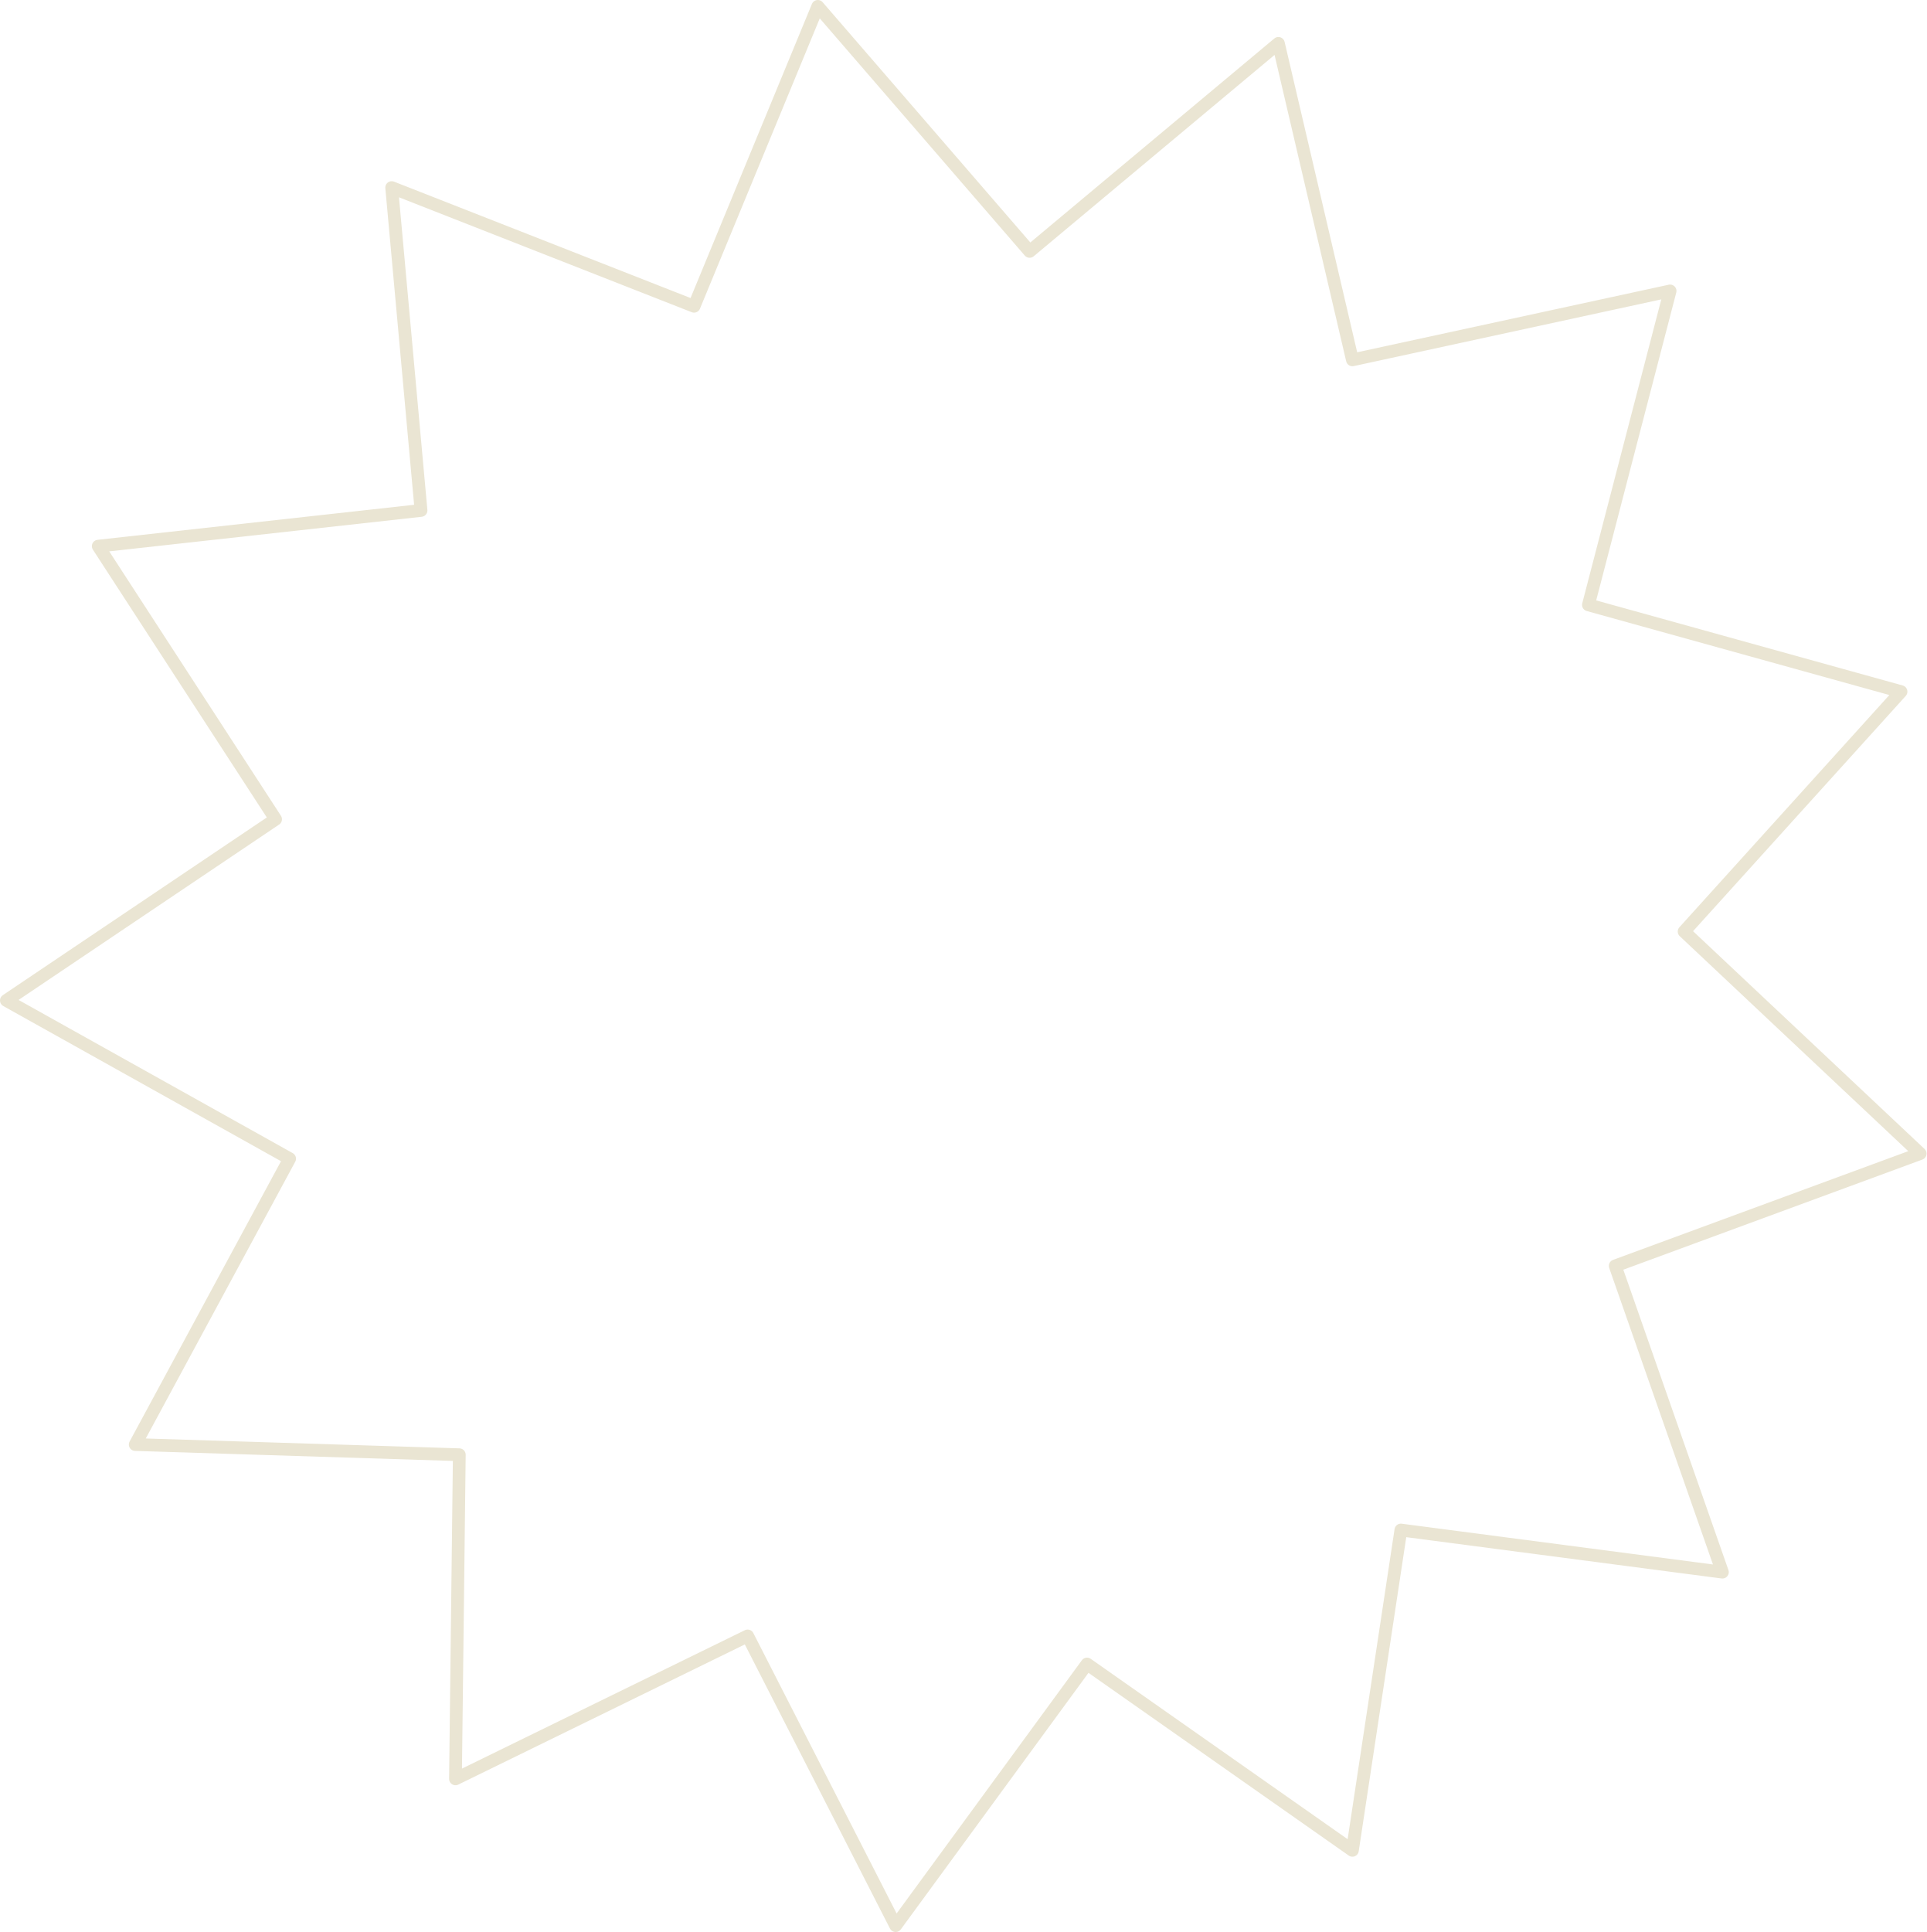
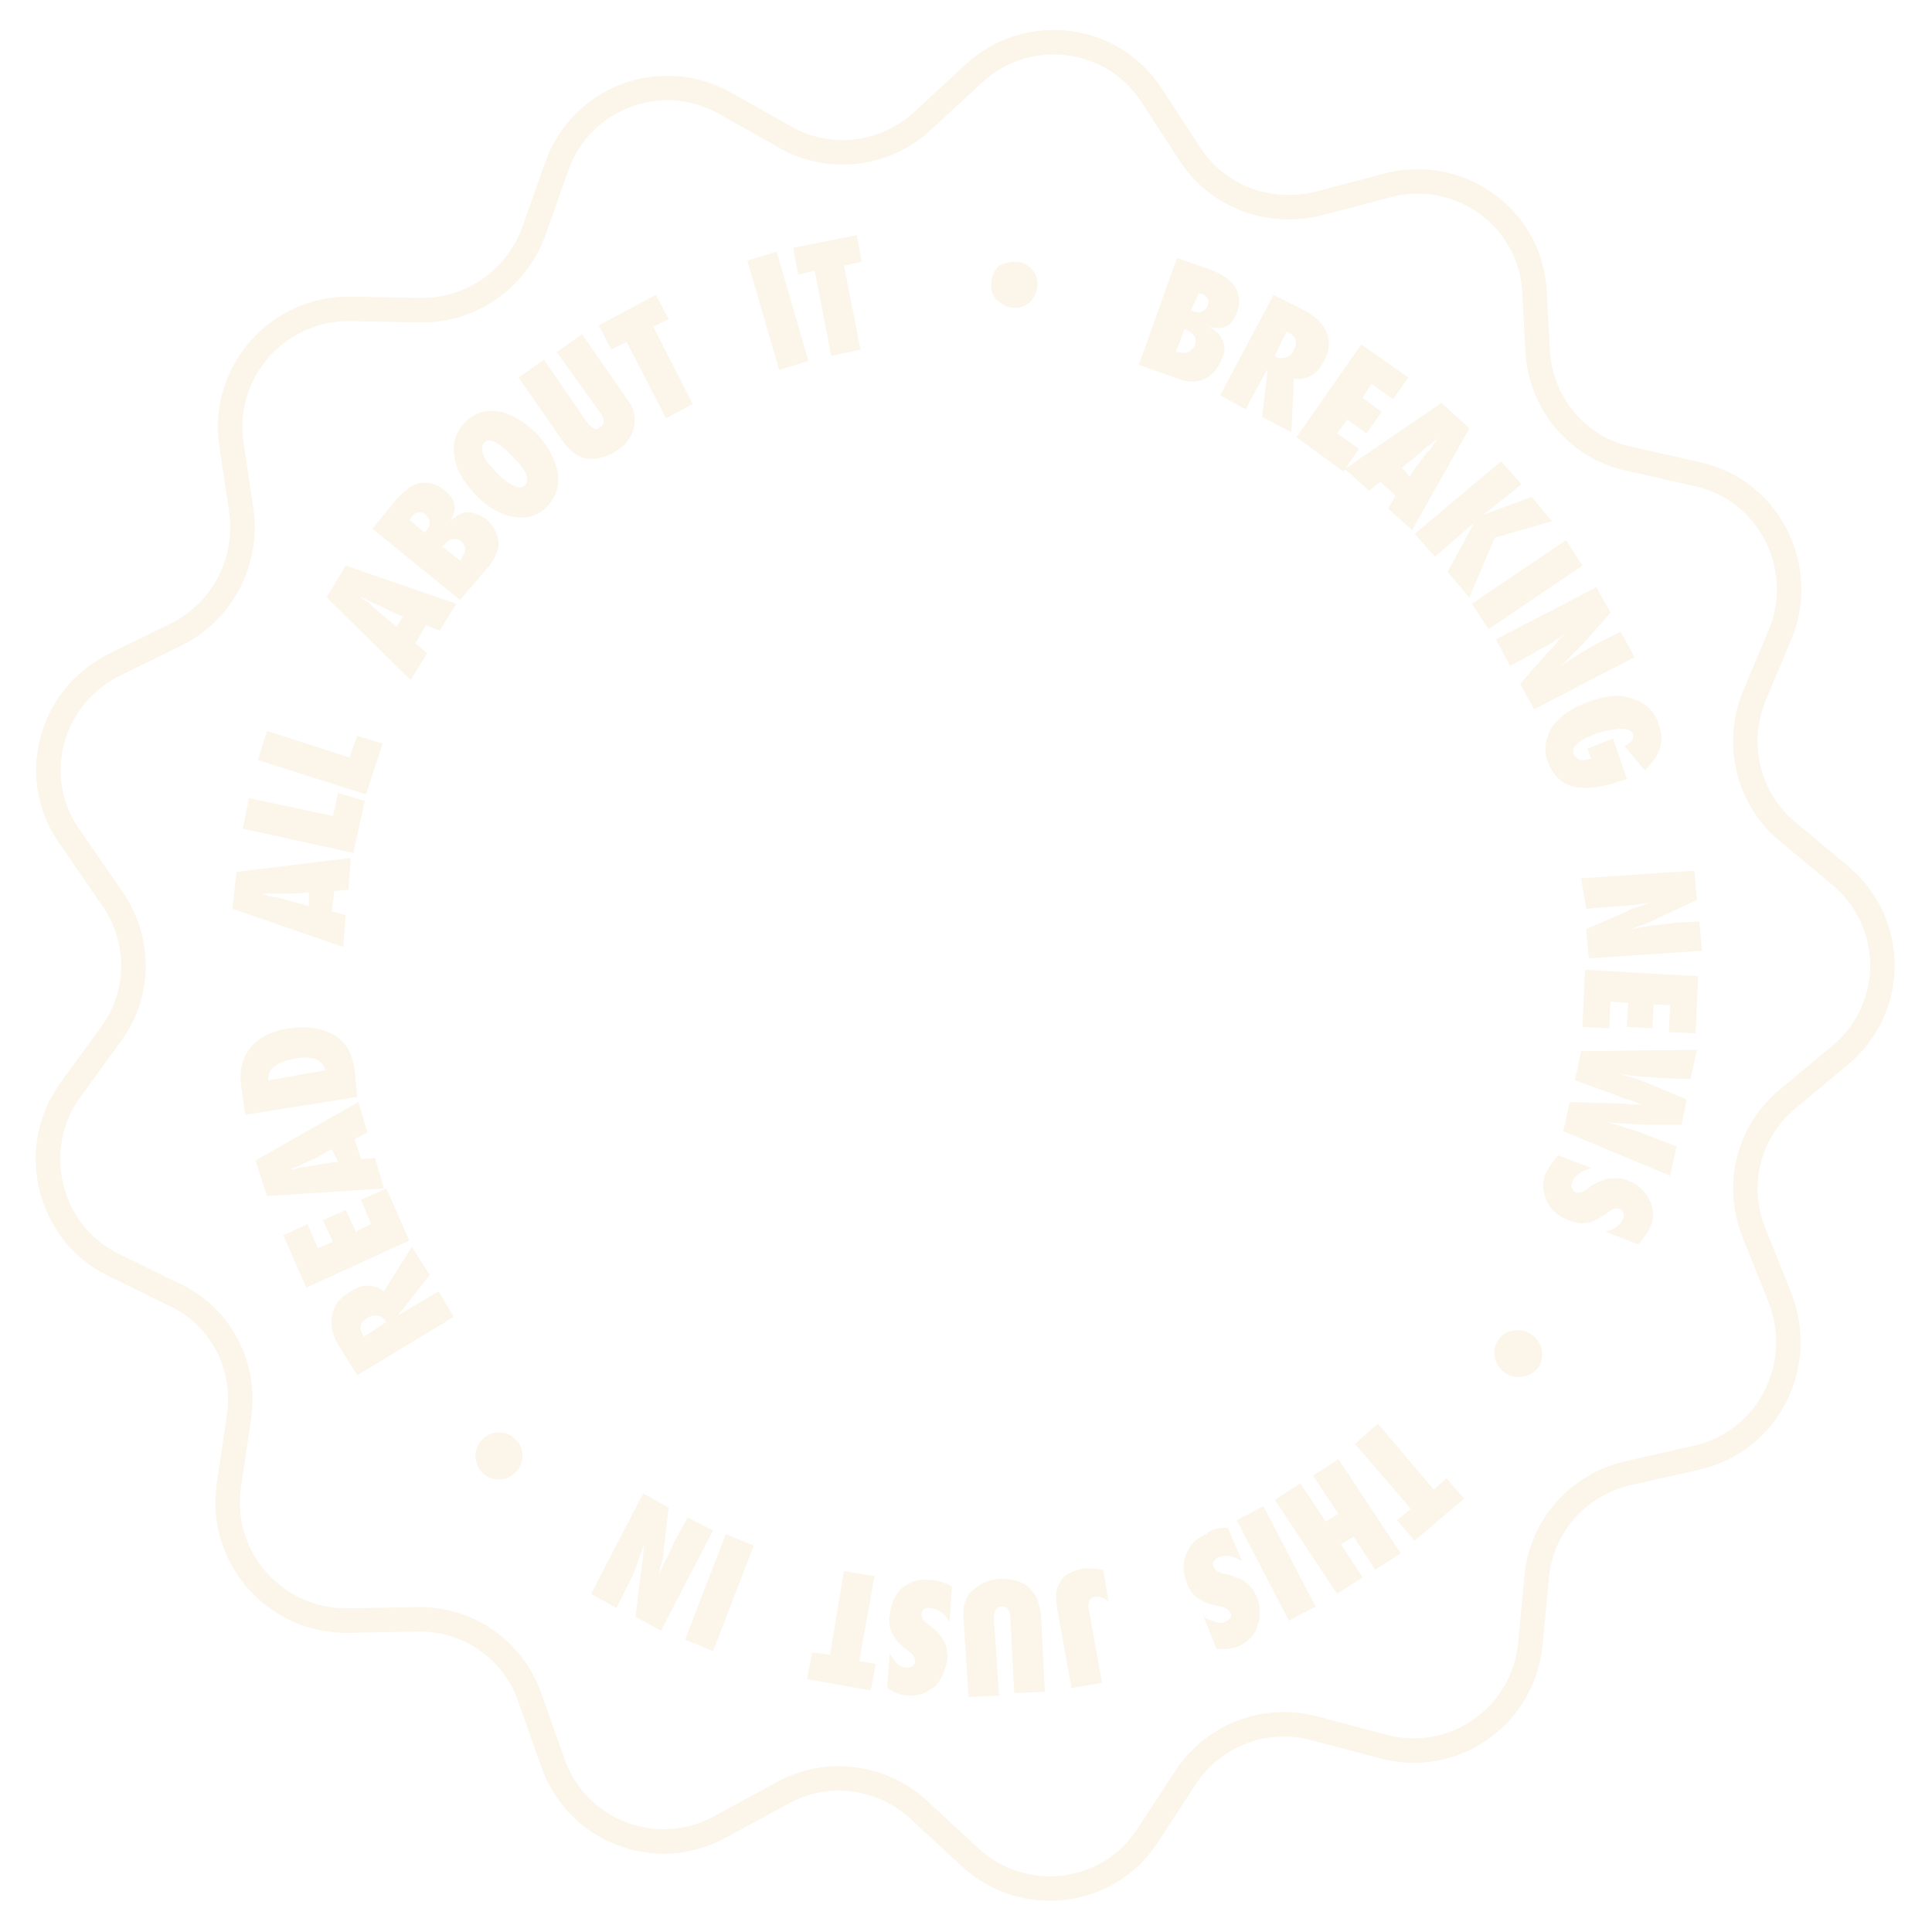
- <svg xmlns="http://www.w3.org/2000/svg" version="1.1" id="Layer_1" x="0px" y="0px" viewBox="0 0 151 151.4" style="enable-background:new 0 0 151 151.4;" xml:space="preserve">
+ <svg xmlns="http://www.w3.org/2000/svg" version="1.1" id="Layer_1" x="0px" y="0px" viewBox="0 0 152 152" style="enable-background:new 0 0 152 152;" xml:space="preserve">
  <style type="text/css">
- 	.st0{fill:none;stroke:#EAE5D3;stroke-linecap:round;stroke-linejoin:round;stroke-miterlimit:10;}
+ 	.st0{fill:#FBF5EA;}
+ 	.st1{fill:none;stroke:#FBF5EA;stroke-width:1.923;stroke-miterlimit:10;}
</style>
-   <polygon class="st0" points="135,123.2 109.8,119.9 106,145 85.2,130.4 70.2,150.9 58.6,128.2 35.7,139.4 36,114 10.6,113.2   22.7,90.8 0.5,78.4 21.6,64.2 7.7,42.8 33,40 30.7,14.7 54.4,24 64.1,0.5 80.7,19.7 100.2,3.4 106,28.2 130.9,22.8 124.5,47.4   149,54.2 132,73 150.5,90.4 126.6,99.2 " />
+   <g>
+     <g>
+       <path class="st0" d="M80,20.6c0.5,0,0.9,0.3,1.2,0.6c0.3,0.4,0.5,0.8,0.4,1.3c0,0.5-0.3,1-0.6,1.3c-0.4,0.3-0.8,0.5-1.3,0.4    c-0.5,0-0.9-0.3-1.3-0.6c-0.3-0.4-0.5-0.8-0.4-1.4c0-0.5,0.3-1,0.6-1.3C79,20.7,79.5,20.6,80,20.6z" />
+       <path class="st0" d="M89.6,28.7l3-8.4l2.6,0.9c1,0.4,1.6,0.8,2,1.4c0.3,0.6,0.4,1.3,0.1,2c-0.4,1.1-1.1,1.4-2.2,1.1    c0.6,0.3,0.9,0.7,1.1,1.1c0.2,0.4,0.2,0.9-0.1,1.5c-0.3,0.7-0.7,1.2-1.3,1.5c-0.6,0.3-1.3,0.3-2.1,0L89.6,28.7z M92.5,27.7    c0,0,0.1,0,0.1,0c0,0,0.1,0,0.1,0c0.3,0.1,0.5,0.1,0.8,0c0.2-0.1,0.4-0.3,0.5-0.5c0.1-0.3,0.1-0.5,0-0.7c-0.1-0.2-0.3-0.4-0.6-0.5    l-0.2-0.1L92.5,27.7z M93.7,24.4l0.2,0.1c0.3,0.1,0.5,0.1,0.7,0c0.2-0.1,0.3-0.2,0.4-0.4c0.2-0.5,0-0.8-0.5-1c0,0-0.1,0-0.1,0    c0,0-0.1,0-0.1,0L93.7,24.4z" />
+       <path class="st0" d="M101.6,34l-2.3-1.2l0.4-3.4c0-0.1,0-0.1,0-0.2c0-0.1,0-0.2,0.1-0.3l-0.3,0.5l-1.5,2.8L96,31.1l4.2-7.9    l2.2,1.1c1,0.5,1.6,1.1,1.9,1.7c0.4,0.8,0.3,1.7-0.2,2.5c-0.5,1-1.3,1.4-2.3,1.3L101.6,34z M100.3,28l0.1,0.1    c0.2,0.1,0.5,0.1,0.8,0c0.3-0.1,0.5-0.3,0.6-0.6c0.3-0.6,0.2-1-0.5-1.4l-0.1,0L100.3,28z" />
+       <path class="st0" d="M102,34.4l5.1-7.3l3.7,2.6l-1.2,1.7l-1.7-1.2l-0.7,1.1l1.5,1.1l-1.2,1.7l-1.5-1.1l-0.8,1.1l1.7,1.2l-1.2,1.8    L102,34.4z" />
+       <path class="st0" d="M111.1,41.7l-1.9-1.7l0.6-1l-1.2-1.1l-0.9,0.7l-1.9-1.7l7.6-5.2l2.2,2L111.1,41.7z M110.9,37.5l0.6-0.9    c0,0,0,0,0.1-0.1c0.1-0.1,0.2-0.3,0.6-0.8c0-0.1,0.1-0.1,0.2-0.2c0.1-0.1,0.2-0.2,0.3-0.4l0.5-0.7c-0.1,0.1-0.1,0.1-0.2,0.2    c-0.1,0.1-0.2,0.1-0.3,0.2c-0.2,0.2-0.3,0.3-0.4,0.3c-0.1,0.1-0.1,0.1-0.1,0.1l-0.8,0.7l-1.1,0.9L110.9,37.5z" />
+       <path class="st0" d="M115.6,47l-1.7-2l2.1-3.9l-3.1,2.7l-1.6-1.8l6.8-5.7l1.6,1.8l-3,2.4l3.8-1.4l1.6,1.9l-4.5,1.3L115.6,47z" />
+       <path class="st0" d="M117.1,49.5l-1.3-2l7.4-5l1.3,2L117.1,49.5z" />
+       <path class="st0" d="M117.7,50.3l7.9-4.1l1.1,2l-2.2,2.5c-0.1,0.1-0.3,0.3-0.5,0.5c-0.2,0.2-0.4,0.4-0.6,0.6l-0.6,0.6    c0.6-0.4,1.2-0.8,1.7-1.1c0.5-0.3,0.9-0.5,1.2-0.7l1.8-0.9l1.1,2l-7.9,4.1l-1.1-2l2.3-2.6c0.3-0.3,0.5-0.5,0.7-0.8    c0.2-0.2,0.4-0.4,0.7-0.6c-0.5,0.3-1,0.6-1.4,0.9c-0.4,0.2-0.8,0.4-1.1,0.6l-2,1.1L117.7,50.3z" />
+       <path class="st0" d="M126.9,58.1l1.1,3.2l-0.4,0.1c-1.6,0.6-2.9,0.7-3.8,0.5c-1-0.3-1.6-0.9-2-1.9c-0.4-1-0.2-1.9,0.3-2.8    c0.6-0.8,1.5-1.5,2.9-2c1.4-0.5,2.5-0.6,3.5-0.2c1,0.3,1.7,1,2,2c0.5,1.3,0.1,2.5-1.1,3.6l-1.6-1.9c0.3-0.1,0.4-0.3,0.6-0.4    c0.1-0.2,0.1-0.3,0.1-0.5c-0.2-0.6-1.2-0.6-2.9-0.1c-0.7,0.3-1.2,0.5-1.5,0.8c-0.3,0.3-0.4,0.5-0.3,0.8c0,0.1,0.1,0.2,0.2,0.3    c0.1,0.1,0.2,0.1,0.3,0.2c0.1,0,0.3,0,0.4,0c0.2,0,0.3-0.1,0.5-0.1l-0.3-0.8L126.9,58.1z" />
+       <path class="st0" d="M124.4,69.1l8.9-0.6l0.2,2.3l-3,1.4c-0.2,0.1-0.4,0.2-0.6,0.3c-0.2,0.1-0.5,0.2-0.8,0.3l-0.8,0.3    c0.8-0.1,1.4-0.3,2-0.3c0.5-0.1,1-0.1,1.4-0.2l2-0.1l0.2,2.3l-8.9,0.6l-0.2-2.3l3.2-1.4c0.3-0.2,0.7-0.3,1-0.4s0.6-0.2,0.9-0.3    c-0.6,0.1-1.2,0.2-1.6,0.2c-0.5,0.1-0.9,0.1-1.2,0.1l-2.3,0.2L124.4,69.1z" />
+       <path class="st0" d="M124.7,76.3l8.9,0.5l-0.2,4.5l-2.1-0.1l0.1-2.1l-1.3-0.1l-0.1,1.9l-2-0.1l0.1-1.9l-1.4-0.1l-0.1,2.1l-2.1-0.1    L124.7,76.3z" />
+       <path class="st0" d="M123,89l0.5-2.3l3.2,0.1c0.6,0,1.1,0,1.6,0.1c0.2,0,0.4,0,0.6,0c0.1,0,0.3,0,0.3,0c-0.2-0.1-0.4-0.1-0.8-0.3    c-0.2-0.1-0.4-0.1-0.7-0.2c-0.2-0.1-0.5-0.2-0.7-0.3l-3.1-1.1l0.5-2.3l9.1-0.1l-0.5,2.3l-2.5-0.1c-1-0.1-1.8-0.1-2.3-0.2l-0.8-0.1    l0.7,0.2c0.8,0.2,1.5,0.5,2.2,0.8l2.4,1l-0.4,2l-2.2,0c-1,0-2.2-0.1-3.6-0.2c0.6,0.2,1.1,0.3,1.6,0.5c0.5,0.1,0.9,0.3,1.2,0.4    l2.6,1l-0.5,2.3L123,89z" />
+       <path class="st0" d="M122.6,90.9l2.6,1c-0.8,0.2-1.3,0.6-1.5,1.1c-0.1,0.2-0.1,0.4,0,0.5c0.1,0.2,0.2,0.3,0.3,0.3    c0.2,0.1,0.5,0,0.8-0.2l0.4-0.3c0.3-0.2,0.5-0.3,0.8-0.4s0.5-0.2,0.7-0.2c0.2,0,0.5,0,0.7,0c0.2,0,0.5,0.1,0.7,0.2    c0.4,0.1,0.8,0.4,1.1,0.7c0.2,0.2,0.3,0.3,0.4,0.5c0.1,0.2,0.2,0.4,0.3,0.6c0.2,0.6,0.2,1.1,0,1.7c-0.2,0.5-0.6,1-1,1.5l-2.6-1    c0.4-0.1,0.7-0.2,0.9-0.4c0.3-0.2,0.4-0.4,0.5-0.6c0.1-0.2,0.1-0.3,0-0.5c-0.1-0.2-0.1-0.3-0.3-0.3c-0.2-0.1-0.5,0-0.8,0.2    l-0.4,0.3c-0.5,0.3-1,0.6-1.4,0.6c-0.4,0.1-0.9,0-1.4-0.2c-0.8-0.3-1.4-0.8-1.7-1.5c-0.3-0.7-0.4-1.4-0.1-2.2    C121.8,92,122.1,91.4,122.6,90.9z" />
+       <path class="st0" d="M121,107.6c-0.3,0.4-0.7,0.6-1.2,0.7c-0.5,0.1-1,0-1.4-0.3c-0.4-0.3-0.7-0.7-0.8-1.2c-0.1-0.5,0-1,0.3-1.4    c0.3-0.4,0.7-0.7,1.2-0.7c0.5-0.1,1,0,1.4,0.3c0.4,0.3,0.7,0.7,0.8,1.2C121.4,106.7,121.3,107.2,121,107.6z" />
+       <path class="st0" d="M106.6,113.6l1.8-1.6l4.4,5.2l1-0.9l1.4,1.6l-3.9,3.3l-1.4-1.6l1.1-0.9L106.6,113.6z" />
+       <path class="st0" d="M100.3,118l2-1.3l2,3l1-0.6l-2-3l2-1.3l4.9,7.4l-2,1.3l-1.7-2.6l-1,0.6l1.7,2.6l-2,1.3L100.3,118z" />
+       <path class="st0" d="M97.3,119.6l2.1-1.1l4.1,7.9l-2.1,1.1L97.3,119.6z" />
+       <path class="st0" d="M96.6,120.2l1.1,2.6c-0.7-0.4-1.3-0.5-1.8-0.3c-0.2,0.1-0.3,0.2-0.4,0.3c-0.1,0.2-0.1,0.3,0,0.5    c0.1,0.2,0.3,0.4,0.7,0.5l0.5,0.1c0.3,0.1,0.6,0.2,0.8,0.3c0.2,0.1,0.5,0.2,0.6,0.4c0.2,0.1,0.3,0.3,0.5,0.5    c0.1,0.2,0.2,0.4,0.3,0.6c0.2,0.4,0.2,0.8,0.2,1.3c0,0.2,0,0.5-0.1,0.7c-0.1,0.2-0.1,0.4-0.2,0.6c-0.3,0.5-0.7,0.9-1.3,1.2    c-0.5,0.2-1.1,0.3-1.8,0.2l-1-2.5c0.3,0.2,0.6,0.3,0.9,0.4c0.3,0.1,0.6,0.1,0.8,0c0.2-0.1,0.3-0.2,0.4-0.3c0.1-0.1,0.1-0.3,0-0.4    c-0.1-0.2-0.3-0.4-0.7-0.5l-0.5-0.1c-0.6-0.1-1.1-0.4-1.4-0.6c-0.4-0.3-0.6-0.6-0.8-1.1c-0.3-0.8-0.4-1.6-0.1-2.3s0.8-1.3,1.6-1.6    C95.3,120.3,95.9,120.2,96.6,120.2z" />
+       <path class="st0" d="M86.8,123.5l0.4,2.5c-0.3-0.3-0.7-0.4-1-0.4c-0.5,0.1-0.7,0.5-0.5,1.2l1,5.6l-2.4,0.4l-1.1-6.1    c-0.1-0.5-0.1-0.9-0.1-1.3c0-0.3,0.1-0.6,0.3-0.9c0.3-0.6,0.9-0.9,1.8-1.1C85.7,123.4,86.2,123.4,86.8,123.5z" />
+       <path class="st0" d="M78.6,133.4l-2.4,0.1l-0.4-6.3c0-0.5,0-1,0.2-1.3c0.1-0.4,0.4-0.7,0.8-1c0.5-0.4,1.1-0.6,1.8-0.7    c0.8,0,1.5,0.1,2.1,0.5c0.7,0.5,1.1,1.3,1.2,2.4l0.3,6l-2.4,0.1l-0.3-5.8c0-0.4-0.1-0.7-0.2-0.8c-0.1-0.2-0.3-0.2-0.5-0.2    c-0.2,0-0.4,0.1-0.5,0.3c-0.1,0.2-0.1,0.4-0.1,0.8L78.6,133.4z" />
+       <path class="st0" d="M74.9,124.8l-0.2,2.8c-0.4-0.7-0.9-1-1.5-1.1c-0.2,0-0.4,0-0.5,0.1c-0.1,0.1-0.2,0.2-0.2,0.4    c0,0.2,0.1,0.5,0.4,0.7l0.4,0.3c0.2,0.2,0.5,0.4,0.6,0.6c0.2,0.2,0.3,0.4,0.4,0.6c0.1,0.2,0.2,0.4,0.2,0.7s0.1,0.5,0,0.7    c0,0.4-0.2,0.8-0.4,1.3c-0.1,0.2-0.2,0.4-0.4,0.6c-0.1,0.2-0.3,0.3-0.5,0.4c-0.5,0.4-1,0.5-1.7,0.5c-0.6,0-1.1-0.2-1.7-0.6    l0.2-2.7c0.2,0.3,0.4,0.6,0.6,0.8c0.2,0.2,0.5,0.3,0.7,0.3c0.2,0,0.3,0,0.5-0.1c0.1-0.1,0.2-0.2,0.2-0.4c0-0.2-0.1-0.5-0.4-0.7    l-0.4-0.3c-0.5-0.4-0.8-0.8-1-1.2c-0.2-0.4-0.3-0.9-0.2-1.4c0.1-0.9,0.4-1.6,0.9-2.1c0.6-0.5,1.3-0.8,2.1-0.7    C73.7,124.3,74.3,124.5,74.9,124.8z" />
+       <path class="st0" d="M66.4,123.6l2.4,0.4l-1.2,6.7l1.3,0.2l-0.4,2.1l-5-0.9l0.4-2.1l1.4,0.2L66.4,123.6z" />
+       <path class="st0" d="M57.1,120.7l2.2,0.9l-3.2,8.3l-2.2-0.9L57.1,120.7z" />
+       <path class="st0" d="M56.1,120.4l-4.1,7.9l-2-1.1l0.4-3.3c0-0.2,0.1-0.4,0.1-0.7c0-0.3,0.1-0.5,0.1-0.9l0.1-0.8    c-0.3,0.7-0.5,1.3-0.7,1.9c-0.2,0.5-0.4,0.9-0.6,1.3l-0.9,1.8l-2-1.1l4.1-7.9l2,1.1l-0.4,3.5c0,0.4-0.1,0.7-0.2,1    c-0.1,0.3-0.1,0.6-0.2,0.9c0.2-0.6,0.5-1.1,0.7-1.5c0.2-0.4,0.4-0.8,0.5-1.1l1.1-2L56.1,120.4z" />
+       <path class="st0" d="M38,115.9c-0.4-0.3-0.5-0.8-0.6-1.3c0-0.5,0.2-1,0.5-1.3c0.4-0.4,0.8-0.6,1.3-0.6c0.5,0,0.9,0.1,1.3,0.5    c0.4,0.3,0.6,0.8,0.6,1.3c0,0.5-0.2,1-0.5,1.3c-0.4,0.4-0.8,0.6-1.3,0.6C38.9,116.4,38.4,116.3,38,115.9z" />
+       <path class="st0" d="M32.4,98.1l1.4,2.2l-2.1,2.7c0,0-0.1,0.1-0.2,0.2c-0.1,0.1-0.1,0.2-0.2,0.3l0.5-0.3l2.7-1.6l1.2,2l-7.6,4.6    l-1.3-2.1c-0.6-0.9-0.8-1.7-0.7-2.4c0.1-0.9,0.6-1.6,1.5-2.1c0.9-0.6,1.8-0.6,2.6,0L32.4,98.1z M30.4,104l-0.1-0.1    c-0.1-0.2-0.4-0.4-0.6-0.4c-0.3,0-0.6,0-0.8,0.2c-0.6,0.3-0.7,0.8-0.3,1.4l0,0.1L30.4,104z" />
+       <path class="st0" d="M32.2,97.6l-8.1,3.7l-1.8-4.1l1.9-0.9l0.8,1.9l1.2-0.5L25.4,96l1.8-0.8l0.8,1.7l1.2-0.6l-0.8-1.9l2-0.9    L32.2,97.6z" />
+       <path class="st0" d="M28.2,86.7l0.7,2.4l-1,0.5l0.5,1.6l1.1-0.1l0.7,2.4l-9.2,0.6l-0.9-2.8L28.2,86.7z M26.1,90.4l-0.9,0.5    c0,0-0.1,0-0.1,0.1c-0.1,0-0.4,0.2-0.9,0.4c-0.1,0-0.1,0.1-0.2,0.1s-0.2,0.1-0.4,0.2l-0.8,0.3c0.1,0,0.2,0,0.3,0    c0.1,0,0.2,0,0.3-0.1c0.2,0,0.4-0.1,0.5-0.1c0.1,0,0.1,0,0.2,0l1.1-0.2l1.4-0.2L26.1,90.4z" />
+       <path class="st0" d="M28.1,86.3l-8.8,1.4L19,85.6c-0.2-1.2,0-2.1,0.5-2.9c0.7-1,1.8-1.6,3.3-1.8c1.5-0.2,2.6,0,3.6,0.6    c0.8,0.5,1.3,1.4,1.5,2.6L28.1,86.3z M25.6,84.2c-0.2-0.8-1-1.2-2.4-0.9c-0.7,0.1-1.2,0.3-1.6,0.6c-0.4,0.3-0.5,0.6-0.5,1l0,0.1    L25.6,84.2z" />
+       <path class="st0" d="M27.6,67.5L27.4,70l-1.1,0.1l-0.2,1.6l1.1,0.3L27,74.5l-8.7-3l0.3-2.9L27.6,67.5z M24.3,70.2l-1.1,0.1    c0,0-0.1,0-0.2,0c-0.1,0-0.4,0-1,0c-0.1,0-0.2,0-0.3,0c-0.1,0-0.3,0-0.4,0l-0.8,0c0.1,0,0.2,0,0.3,0.1c0.1,0,0.2,0,0.3,0.1    c0.2,0,0.4,0.1,0.5,0.1c0.1,0,0.1,0,0.2,0l1.1,0.3l1.4,0.4L24.3,70.2z" />
+       <path class="st0" d="M28.7,63l-0.9,4.1l-8.7-1.9l0.5-2.4l6.6,1.4l0.4-1.8L28.7,63z" />
+       <path class="st0" d="M30.1,58.5l-1.3,4l-8.5-2.7l0.7-2.3l6.5,2.1l0.6-1.7L30.1,58.5z" />
+       <path class="st0" d="M35.9,47.5l-1.3,2.1l-1.1-0.4l-0.8,1.4l0.9,0.8l-1.3,2.1L25.7,47l1.5-2.5L35.9,47.5z M31.7,48.5l-1-0.4    c0,0-0.1,0-0.1-0.1c-0.1,0-0.4-0.2-0.9-0.4c-0.1,0-0.1-0.1-0.2-0.1c-0.1,0-0.2-0.1-0.4-0.2l-0.8-0.4c0.1,0,0.1,0.1,0.2,0.2    c0.1,0.1,0.2,0.1,0.3,0.2c0.2,0.1,0.3,0.2,0.4,0.3c0.1,0.1,0.1,0.1,0.1,0.1l0.8,0.7l1.1,0.9L31.7,48.5z" />
+       <path class="st0" d="M36.2,47.2l-6.9-5.6l1.8-2.2c0.7-0.8,1.3-1.3,2-1.4c0.7-0.1,1.3,0.1,1.9,0.6c0.9,0.7,1,1.5,0.4,2.4    c0.5-0.4,0.9-0.7,1.4-0.7c0.4,0,0.9,0.2,1.4,0.5c0.6,0.5,0.9,1.1,1,1.7c0.1,0.7-0.2,1.3-0.7,2L36.2,47.2z M33.4,41.9l0.1-0.1    c0.2-0.2,0.3-0.4,0.3-0.7c0-0.2-0.1-0.4-0.3-0.6c-0.4-0.3-0.8-0.3-1.1,0.2c0,0,0,0-0.1,0.1c0,0-0.1,0.1-0.1,0.1L33.4,41.9z     M36.2,44.1C36.2,44.1,36.2,44,36.2,44.1c0.1-0.1,0.1-0.1,0.1-0.2c0.2-0.2,0.3-0.5,0.3-0.7c0-0.2-0.1-0.4-0.3-0.6    c-0.2-0.2-0.4-0.2-0.7-0.2c-0.2,0-0.4,0.2-0.6,0.4L34.8,43L36.2,44.1z" />
+       <path class="st0" d="M42.3,34.2c0.9,1,1.4,2,1.6,3.1c0.1,1-0.2,1.9-0.9,2.6c-0.6,0.6-1.4,0.9-2.3,0.8c-1.1-0.1-2.3-0.7-3.4-1.9    c-1.1-1.2-1.6-2.3-1.6-3.5c0-0.9,0.4-1.6,1-2.2c0.8-0.7,1.6-0.9,2.7-0.7C40.3,32.6,41.3,33.2,42.3,34.2z M40.4,36    c-1.1-1.2-1.9-1.6-2.3-1.2c-0.2,0.2-0.2,0.5-0.1,0.9c0.1,0.4,0.5,0.9,1,1.4c0.5,0.6,1,0.9,1.4,1.1c0.4,0.2,0.7,0.2,0.9,0    c0.2-0.2,0.2-0.5,0.1-0.9C41.3,37,40.9,36.5,40.4,36z" />
+       <path class="st0" d="M43.8,27.7l2-1.4l3.6,5.2c0.3,0.4,0.5,0.8,0.5,1.2c0.1,0.4,0,0.8-0.1,1.2c-0.2,0.6-0.6,1.1-1.2,1.5    c-0.7,0.5-1.4,0.7-2.1,0.7c-0.9,0-1.6-0.5-2.3-1.5l-3.4-4.9l2-1.4l3.3,4.8c0.2,0.3,0.4,0.5,0.6,0.6c0.2,0.1,0.3,0.1,0.5-0.1    c0.2-0.1,0.3-0.3,0.3-0.5c0-0.2-0.1-0.4-0.4-0.8L43.8,27.7z" />
+       <path class="st0" d="M54.5,31.8l-2.1,1.1l-3.1-6l-1.2,0.6l-1-1.9l4.5-2.4l1,1.9l-1.2,0.6L54.5,31.8z" />
+       <path class="st0" d="M63.6,28.4l-2.3,0.7l-2.5-8.6l2.3-0.7L63.6,28.4z" />
+       <path class="st0" d="M67.7,27.5L65.4,28l-1.3-6.7l-1.3,0.3l-0.4-2.1l5-1l0.4,2.1l-1.4,0.3L67.7,27.5z" />
+     </g>
+     <path class="st1" d="M133.4,114.7l-5.3,1.2c-3.9,0.9-6.8,4.1-7.2,8.1l-0.5,5.4c-0.6,5.7-6.1,9.5-11.6,8l-5.3-1.4   c-3.9-1.1-8,0.5-10.2,3.8l-3,4.6c-3.1,4.8-9.8,5.6-14,1.7l-4-3.7c-2.9-2.7-7.3-3.3-10.8-1.3l-4.8,2.6c-5,2.8-11.3,0.4-13.2-5   l-1.8-5.1c-1.3-3.8-4.9-6.3-8.9-6.2l-5.4,0.1c-5.7,0.1-10.2-4.9-9.4-10.6l0.8-5.4c0.6-4-1.4-7.9-5-9.6l-4.9-2.4   c-5.1-2.5-6.7-9.1-3.4-13.7l3.2-4.4c2.4-3.2,2.4-7.6,0-10.9L5.6,66C2.2,61.4,3.8,54.9,9,52.3l4.9-2.4c3.6-1.8,5.6-5.7,5.1-9.6   l-0.8-5.4c-0.8-5.7,3.7-10.7,9.4-10.6l5.4,0.1c4,0.1,7.6-2.4,9-6.2l1.8-5.1c1.9-5.4,8.2-7.8,13.2-5l4.8,2.7c3.5,2,7.9,1.4,10.8-1.3   l4-3.7c4.2-3.9,10.9-3.1,14,1.7l3,4.6c2.2,3.4,6.3,4.9,10.2,3.9l5.3-1.4c5.5-1.5,11.1,2.3,11.6,8L121,28c0.4,4,3.3,7.3,7.2,8.1   l5.3,1.2c5.6,1.2,8.7,7.2,6.6,12.5l-2.1,5c-1.5,3.7-0.5,8,2.6,10.6l4.2,3.5c4.4,3.7,4.4,10.4,0,14.1l-4.2,3.5   c-3.1,2.6-4.1,6.8-2.6,10.5l2,5C142.2,107.5,139,113.5,133.4,114.7z" />
+   </g>
</svg>
